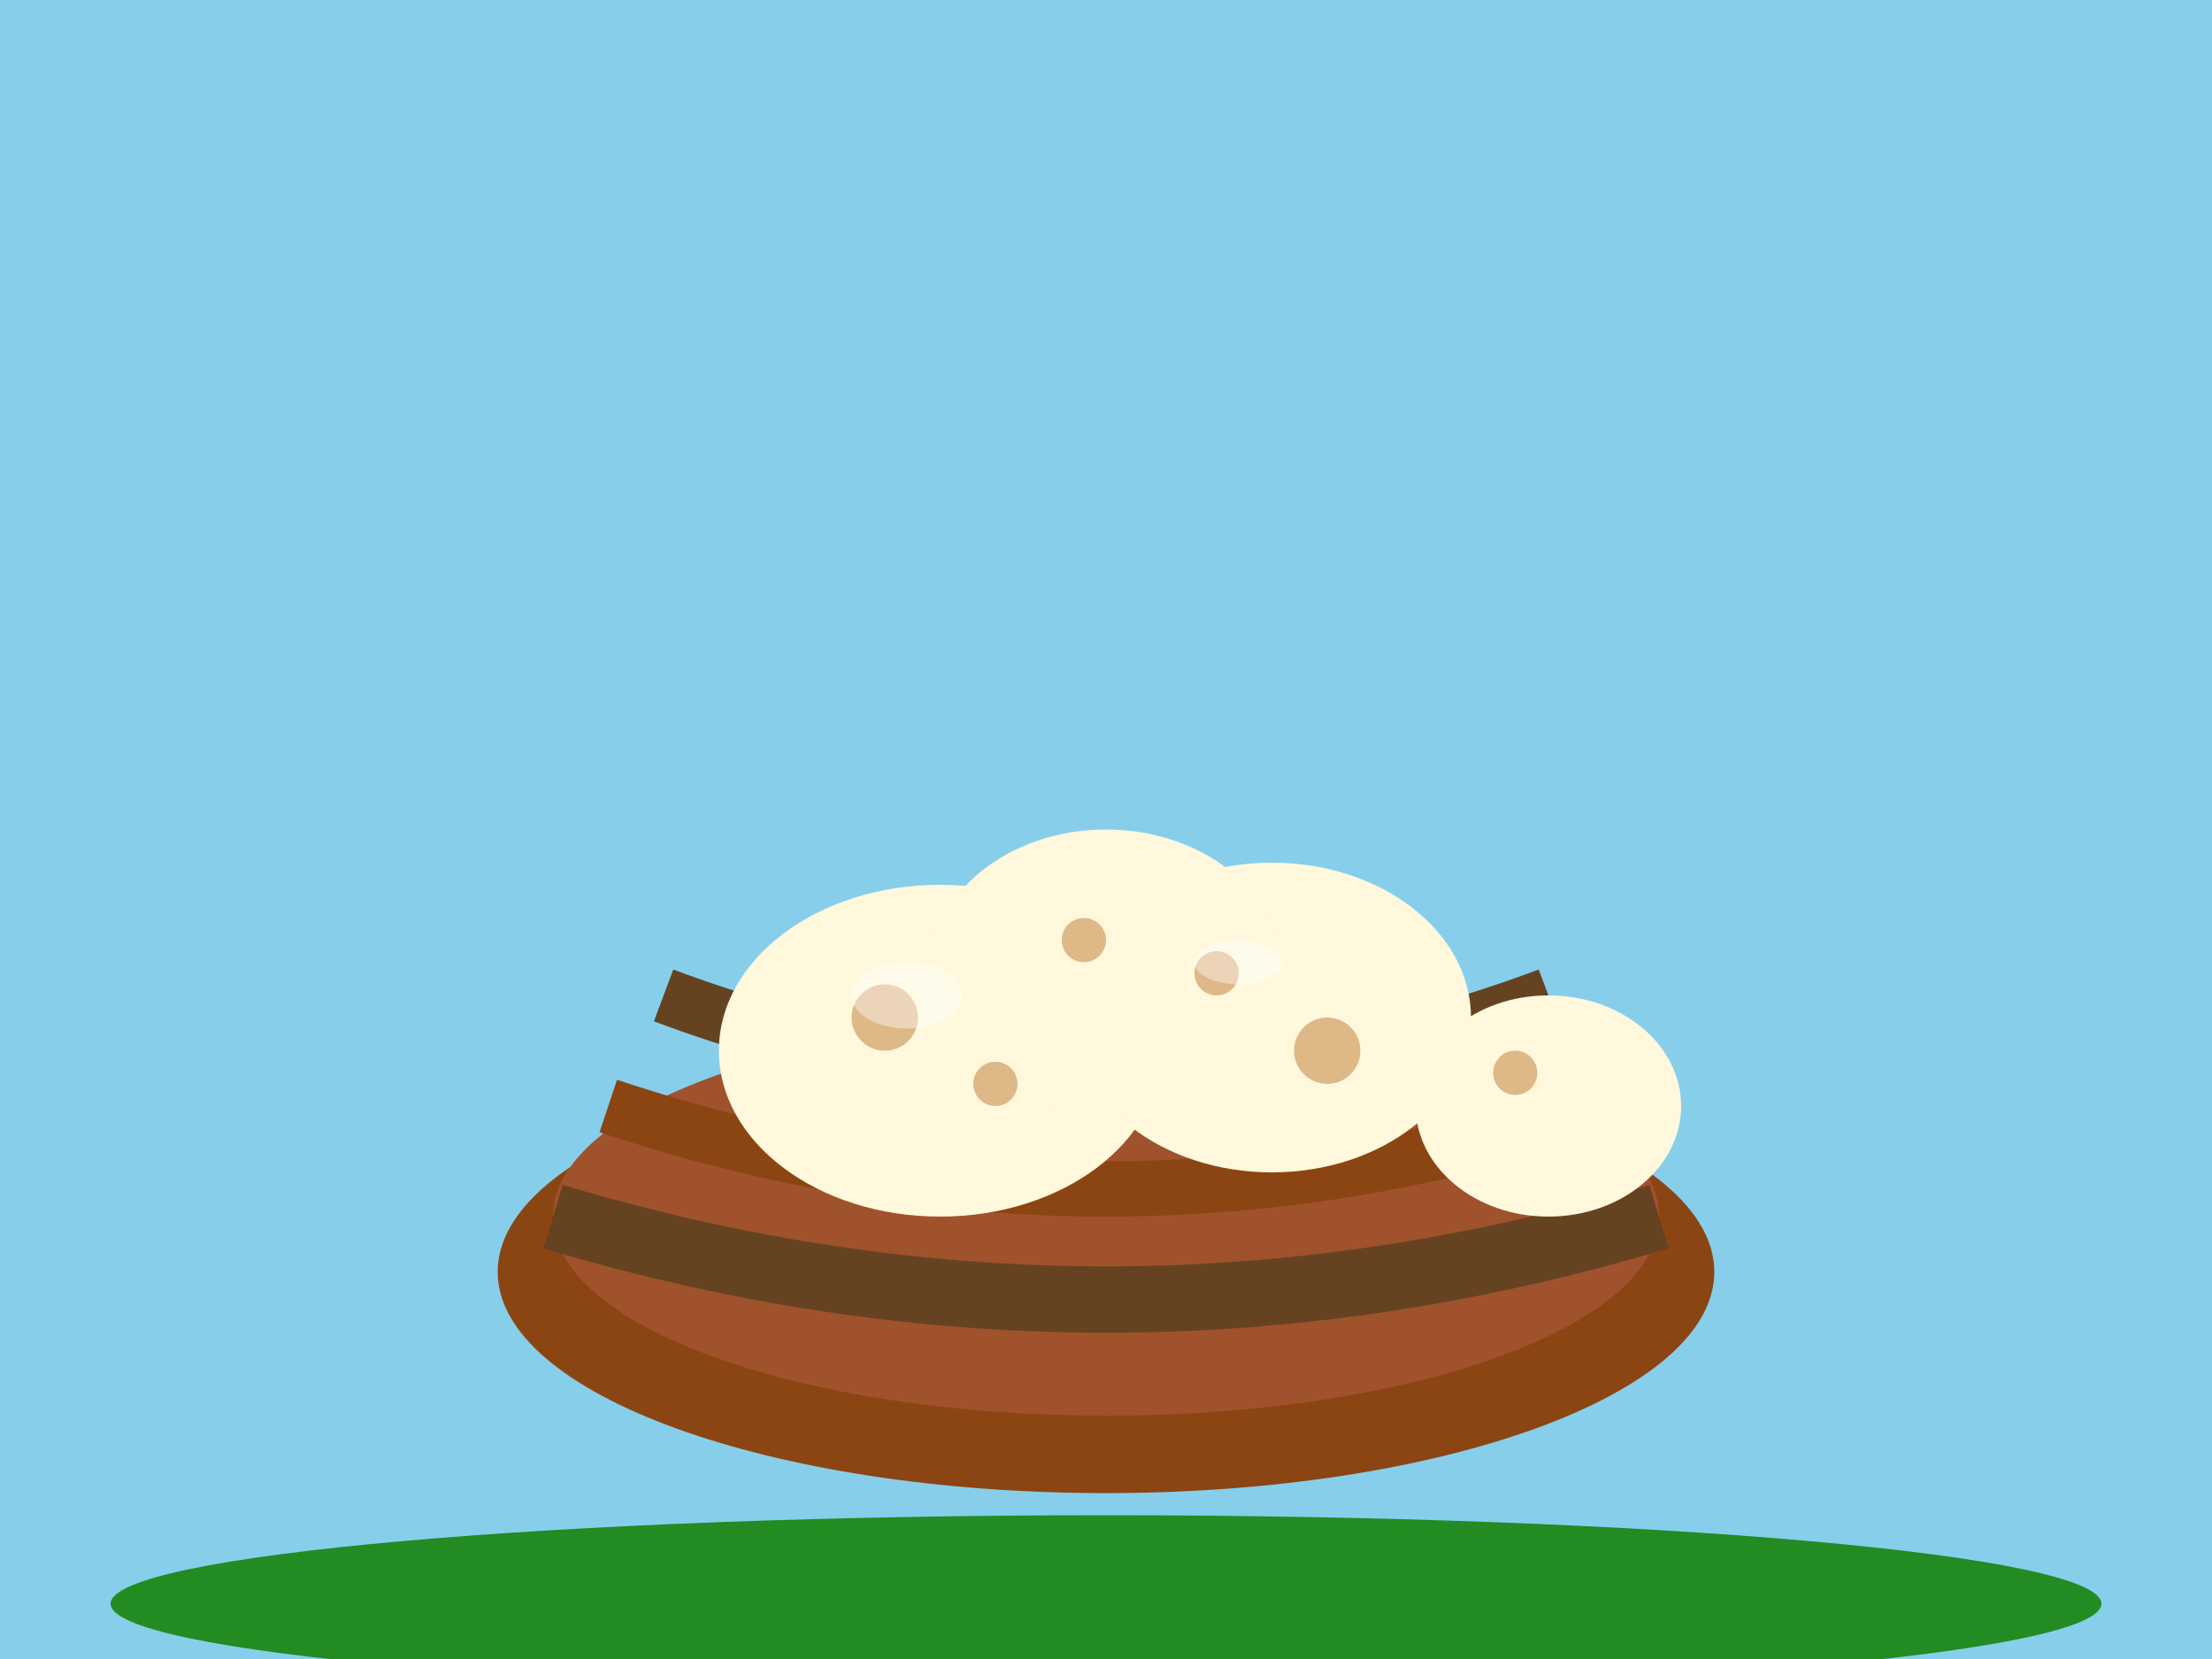
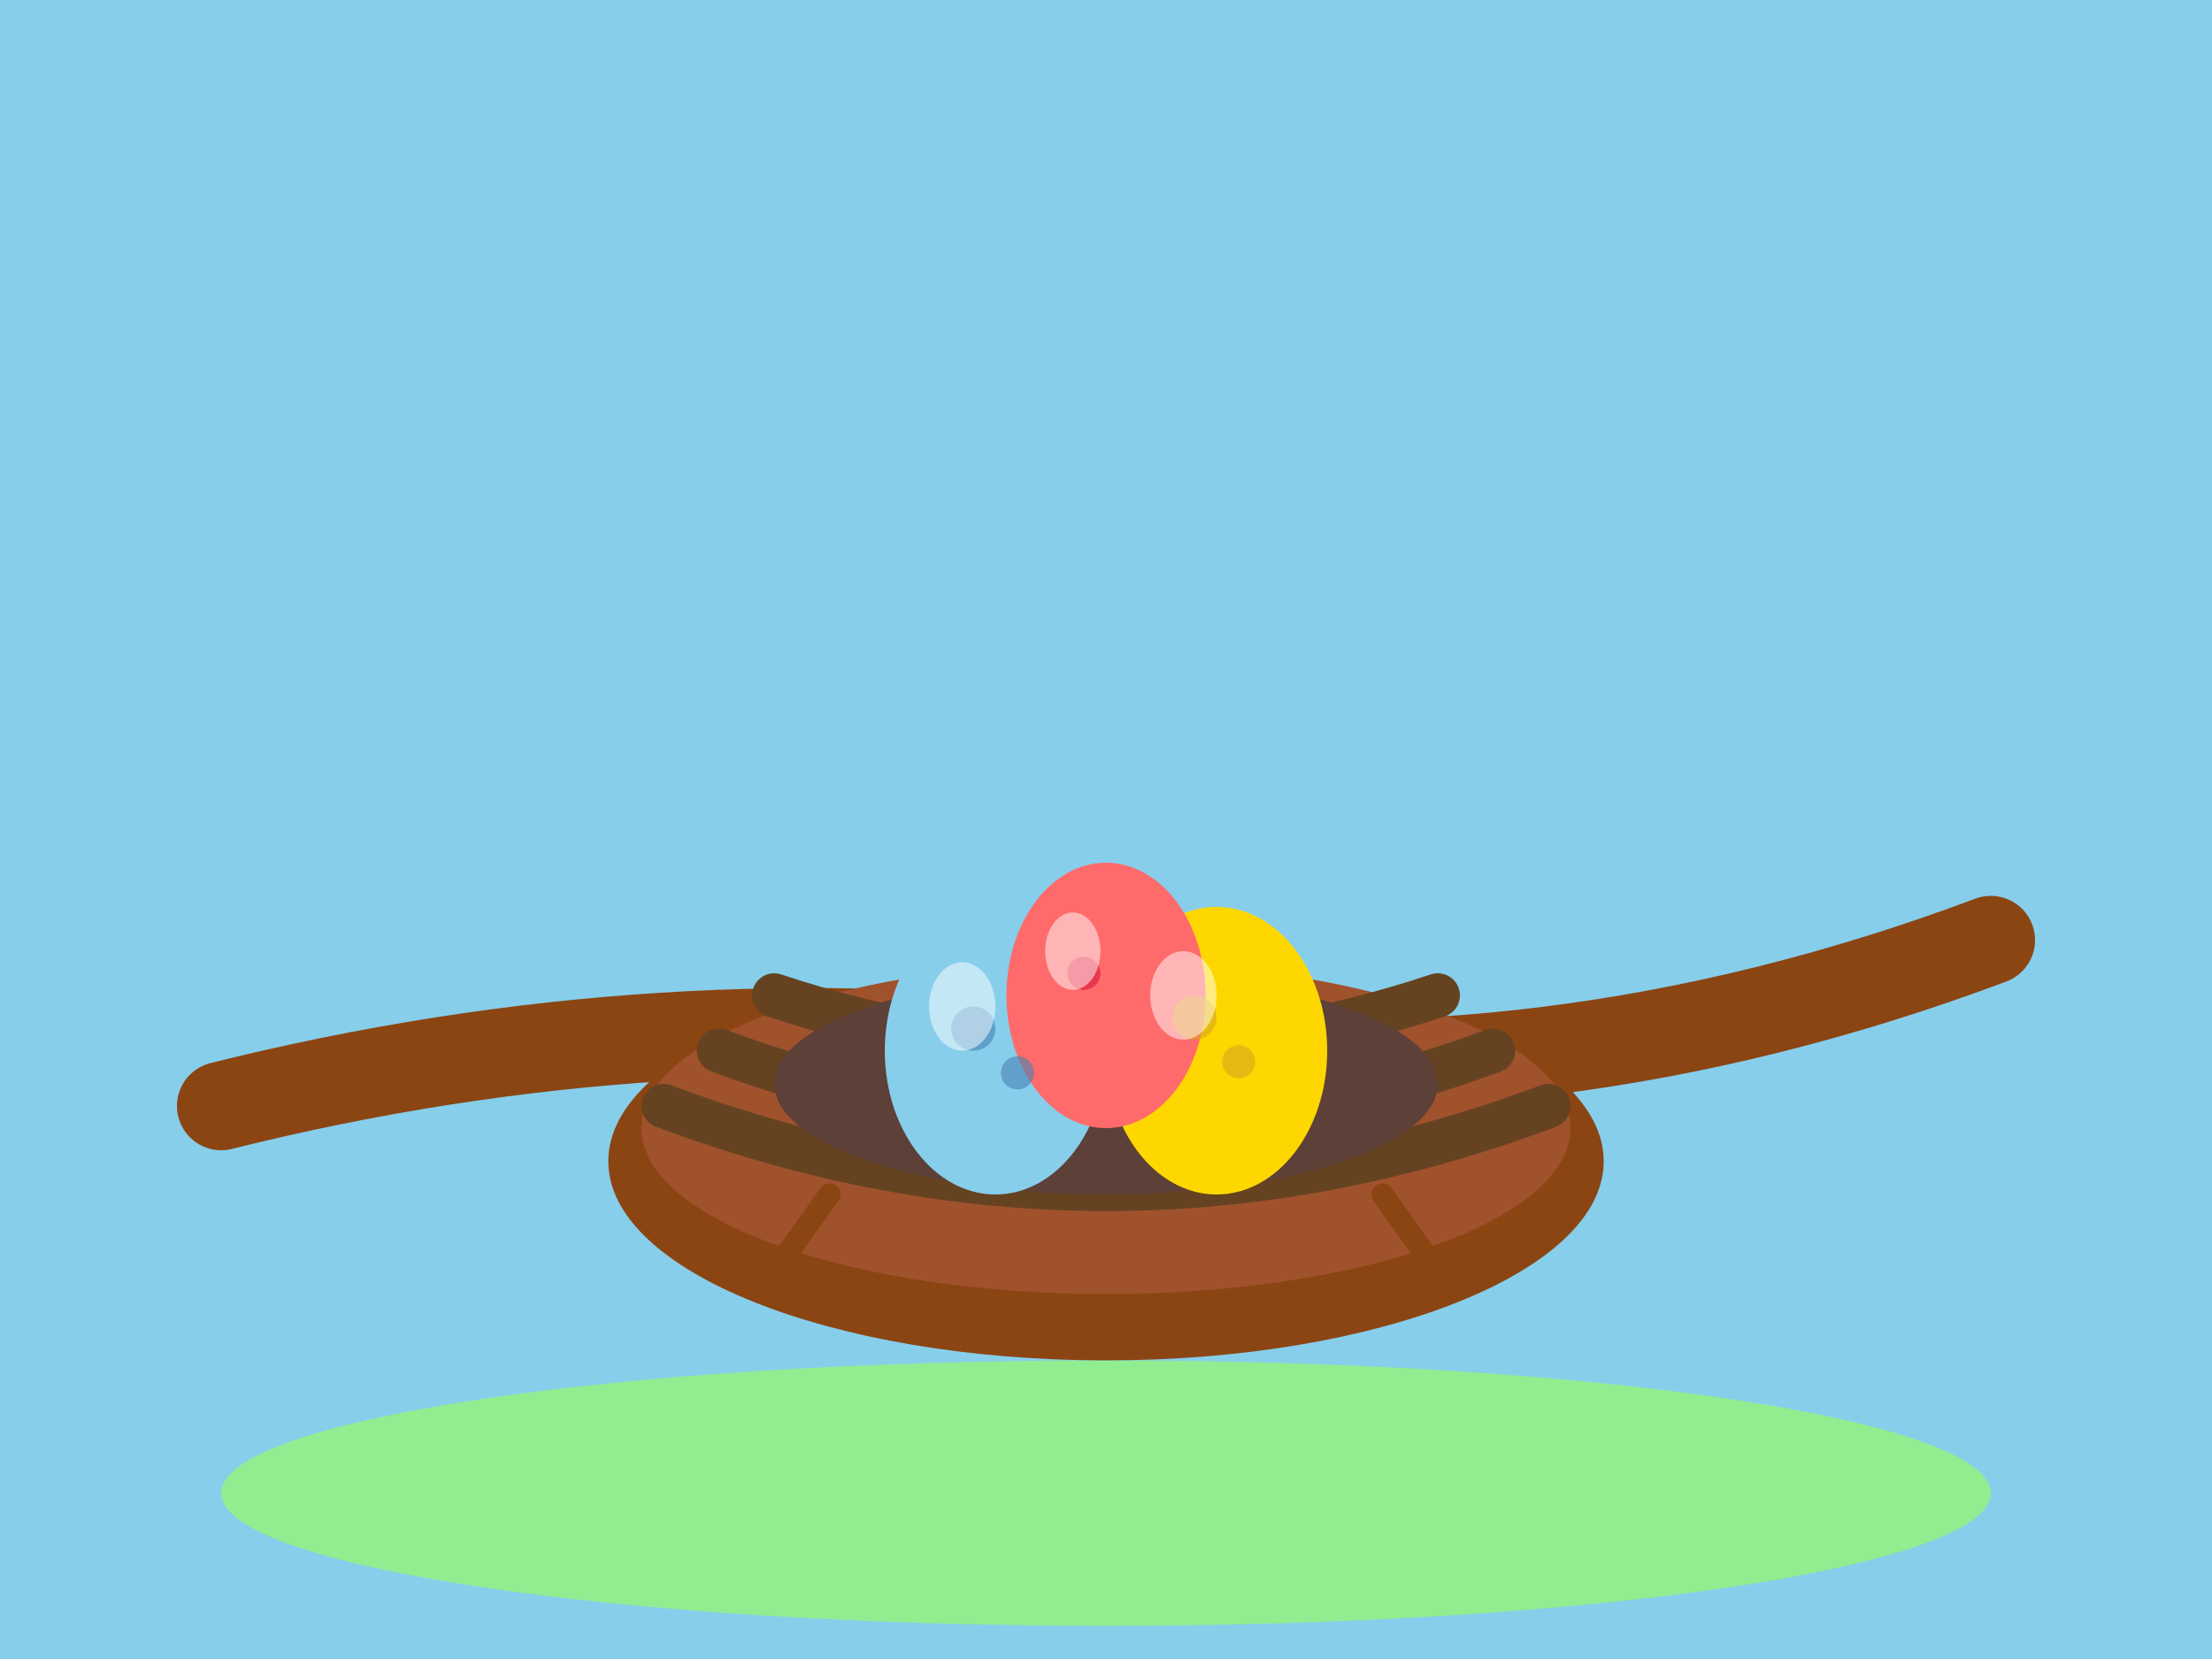
<svg xmlns="http://www.w3.org/2000/svg" viewBox="0 0 200 150">
  <rect width="200" height="150" fill="#87CEEB" />
-   <ellipse cx="100" cy="145" rx="90" ry="8" fill="#228B22" />
-   <ellipse cx="100" cy="115" rx="55" ry="20" fill="#8B4513" />
-   <ellipse cx="100" cy="110" rx="50" ry="18" fill="#A0522D" />
-   <path d="M50,110 Q100,125 150,110" stroke="#654321" stroke-width="6" fill="none" />
-   <path d="M55,100 Q100,115 145,100" stroke="#8B4513" stroke-width="5" fill="none" />
-   <path d="M60,90 Q100,105 140,90" stroke="#654321" stroke-width="5" fill="none" />
-   <ellipse cx="85" cy="95" rx="20" ry="15" fill="#FFF8DC" />
-   <ellipse cx="115" cy="92" rx="18" ry="14" fill="#FFF8DC" />
-   <ellipse cx="100" cy="88" rx="16" ry="13" fill="#FFF8DC" />
-   <circle cx="80" cy="92" r="3" fill="#DEB887" />
-   <circle cx="90" cy="98" r="2" fill="#DEB887" />
-   <circle cx="110" cy="88" r="2" fill="#DEB887" />
-   <circle cx="120" cy="95" r="3" fill="#DEB887" />
-   <circle cx="98" cy="85" r="2" fill="#DEB887" />
-   <ellipse cx="82" cy="90" rx="5" ry="3" fill="white" opacity="0.4" />
-   <ellipse cx="112" cy="87" rx="4" ry="2" fill="white" opacity="0.4" />
-   <ellipse cx="140" cy="100" rx="12" ry="10" fill="#FFF8DC" />
-   <circle cx="137" cy="97" r="2" fill="#DEB887" />
+   <ellipse cx="100" cy="135" rx="80" ry="12" fill="#90EE90" />
+   <path d="M 20 100 Q 60 90 100 95 Q 140 100 180 85" stroke="#8B4513" stroke-width="8" fill="none" stroke-linecap="round" />
+   <ellipse cx="100" cy="105" rx="45" ry="18" fill="#8B4513" />
+   <ellipse cx="100" cy="102" rx="42" ry="15" fill="#A0522D" />
+   <path d="M 60 100 Q 100 115 140 100" stroke="#654321" stroke-width="4" fill="none" stroke-linecap="round" />
+   <path d="M 65 95 Q 100 108 135 95" stroke="#654321" stroke-width="4" fill="none" stroke-linecap="round" />
+   <path d="M 70 90 Q 100 100 130 90" stroke="#654321" stroke-width="4" fill="none" stroke-linecap="round" />
+   <ellipse cx="100" cy="98" rx="30" ry="10" fill="#5D4037" />
+   <ellipse cx="90" cy="95" rx="10" ry="13" fill="#87CEEB" />
+   <ellipse cx="110" cy="95" rx="10" ry="13" fill="#FFD700" />
+   <ellipse cx="100" cy="90" rx="9" ry="12" fill="#FF6B6B" />
+   <circle cx="88" cy="93" r="2" fill="#4682B4" opacity="0.6" />
+   <circle cx="92" cy="97" r="1.5" fill="#4682B4" opacity="0.6" />
+   <circle cx="108" cy="92" r="2" fill="#DAA520" opacity="0.6" />
+   <circle cx="112" cy="96" r="1.5" fill="#DAA520" opacity="0.6" />
+   <circle cx="98" cy="88" r="1.5" fill="#DC143C" opacity="0.6" />
+   <ellipse cx="87" cy="91" rx="3" ry="4" fill="white" opacity="0.5" />
+   <ellipse cx="107" cy="90" rx="3" ry="4" fill="white" opacity="0.5" />
+   <ellipse cx="97" cy="86" rx="2.5" ry="3.5" fill="white" opacity="0.5" />
+   <line x1="75" y1="108" x2="70" y2="115" stroke="#8B4513" stroke-width="2" stroke-linecap="round" />
+   <line x1="125" y1="108" x2="130" y2="115" stroke="#8B4513" stroke-width="2" stroke-linecap="round" />
</svg>
